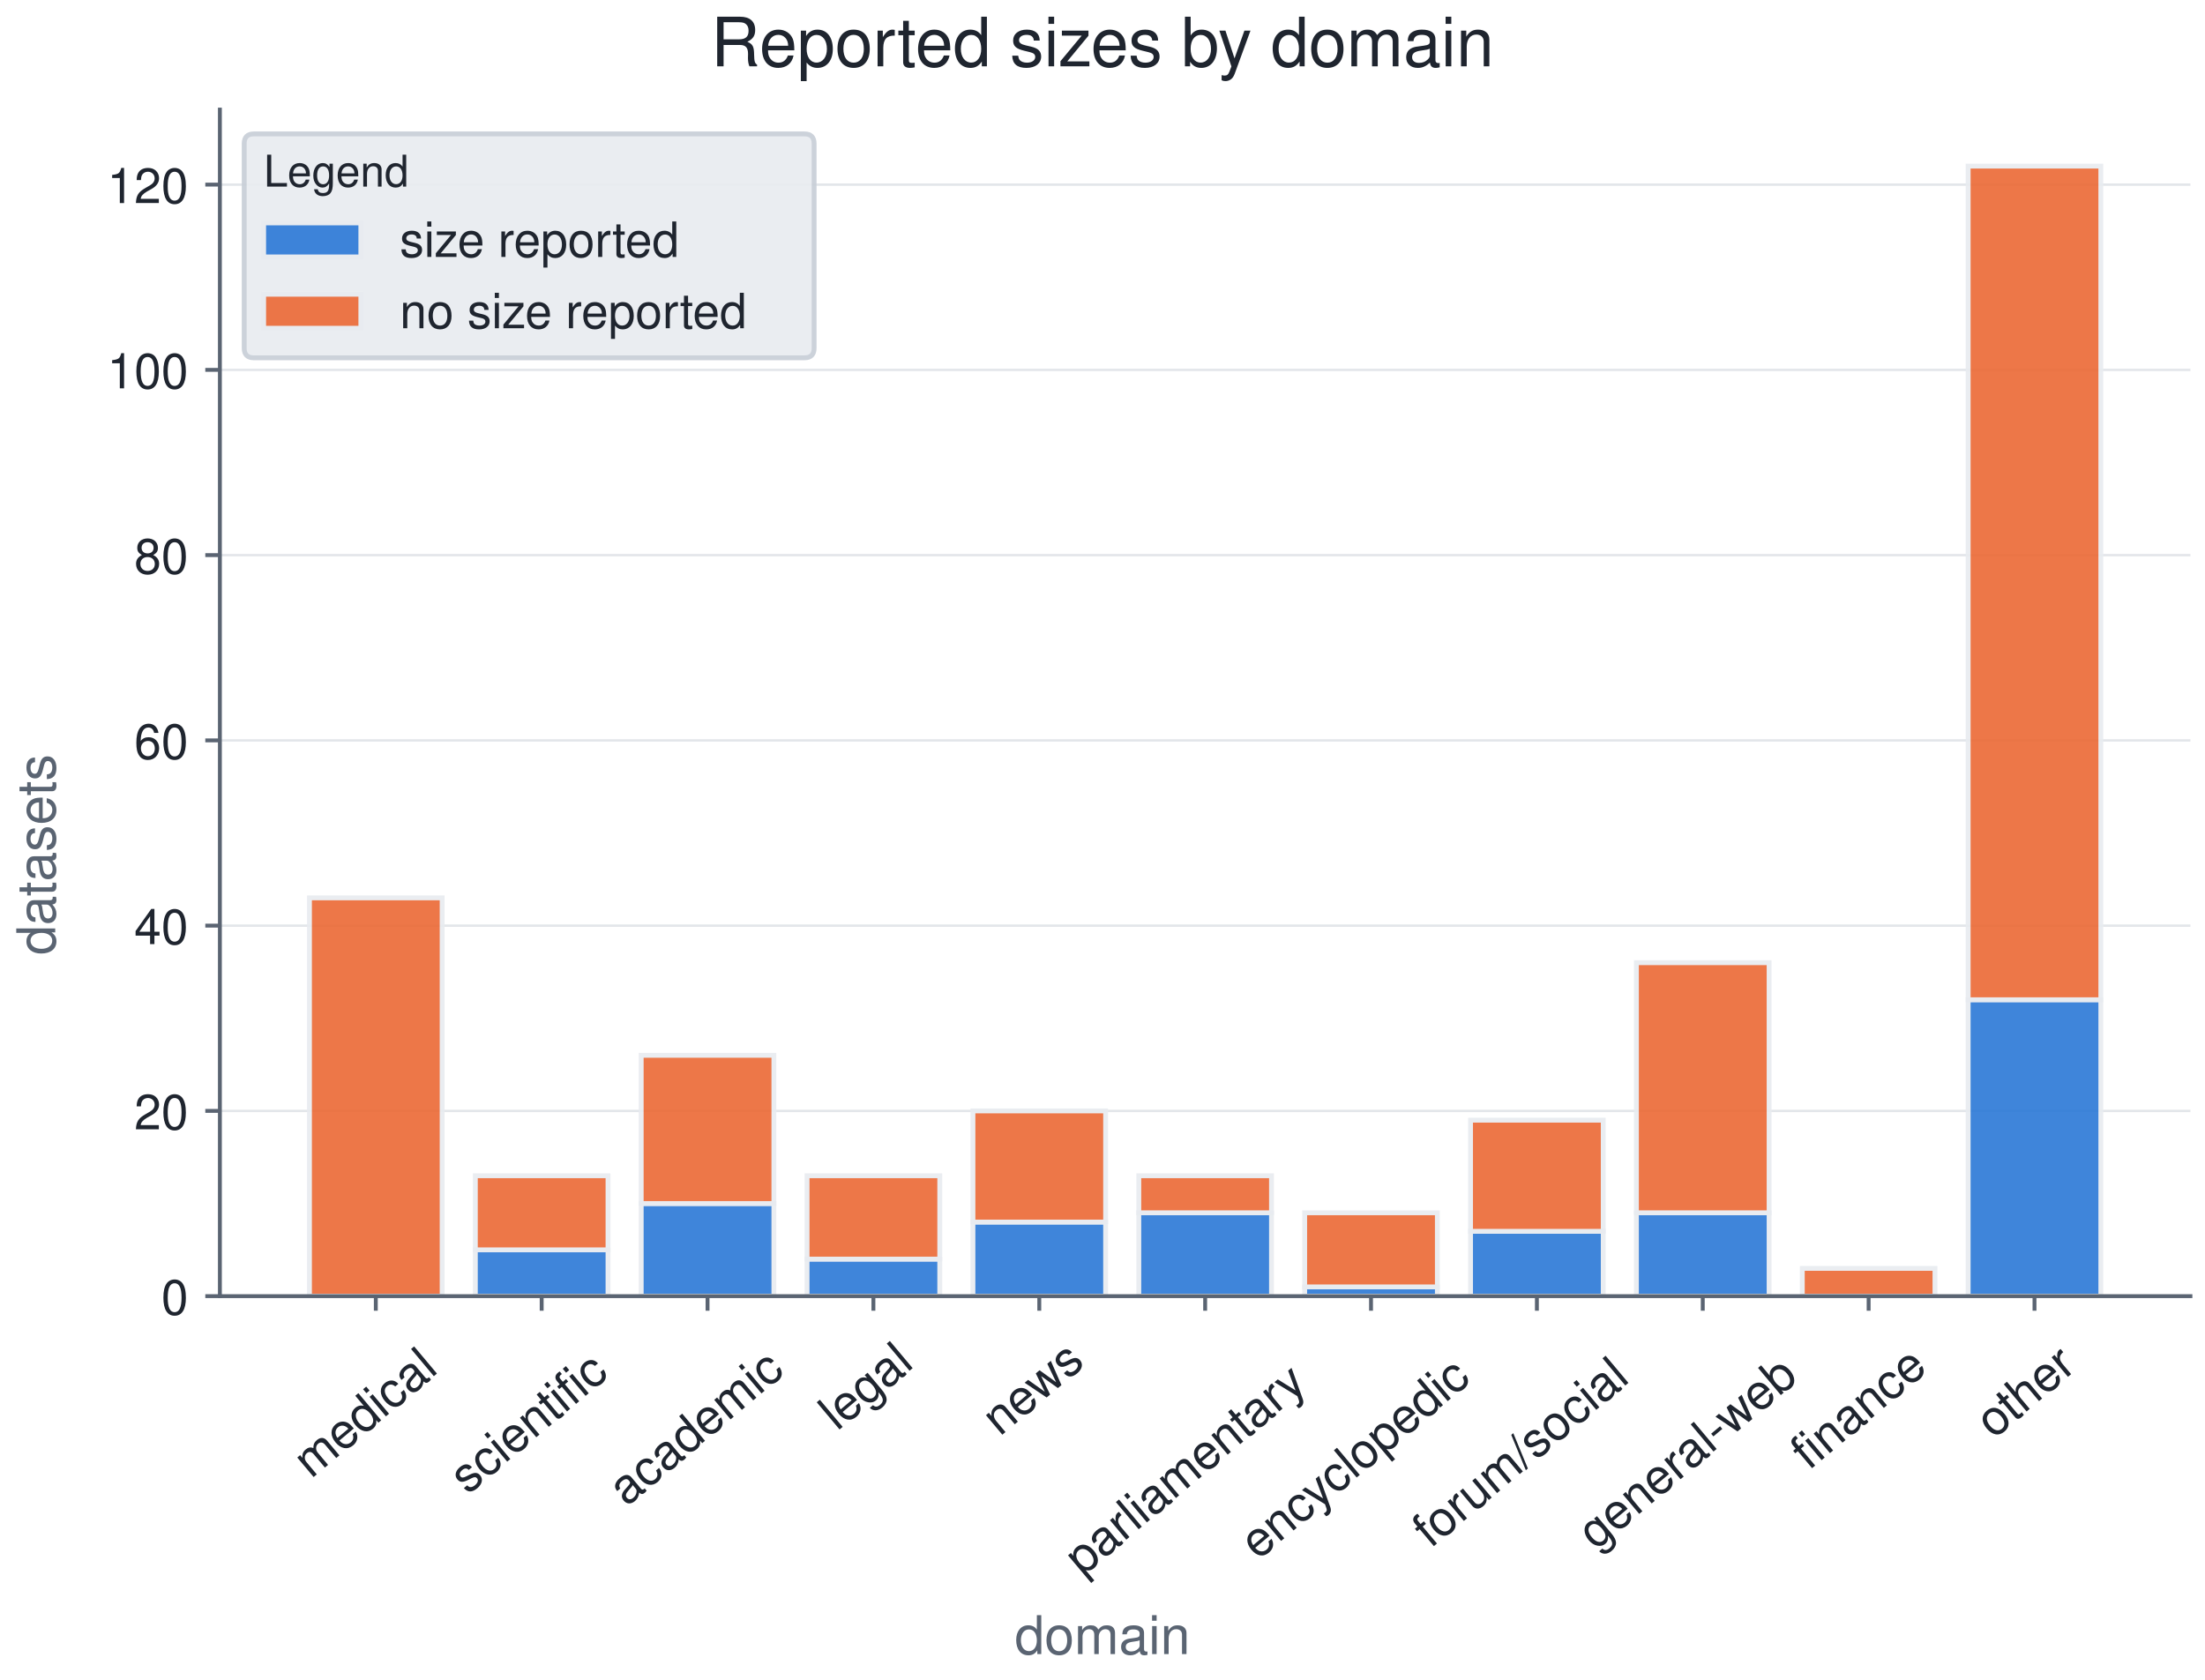
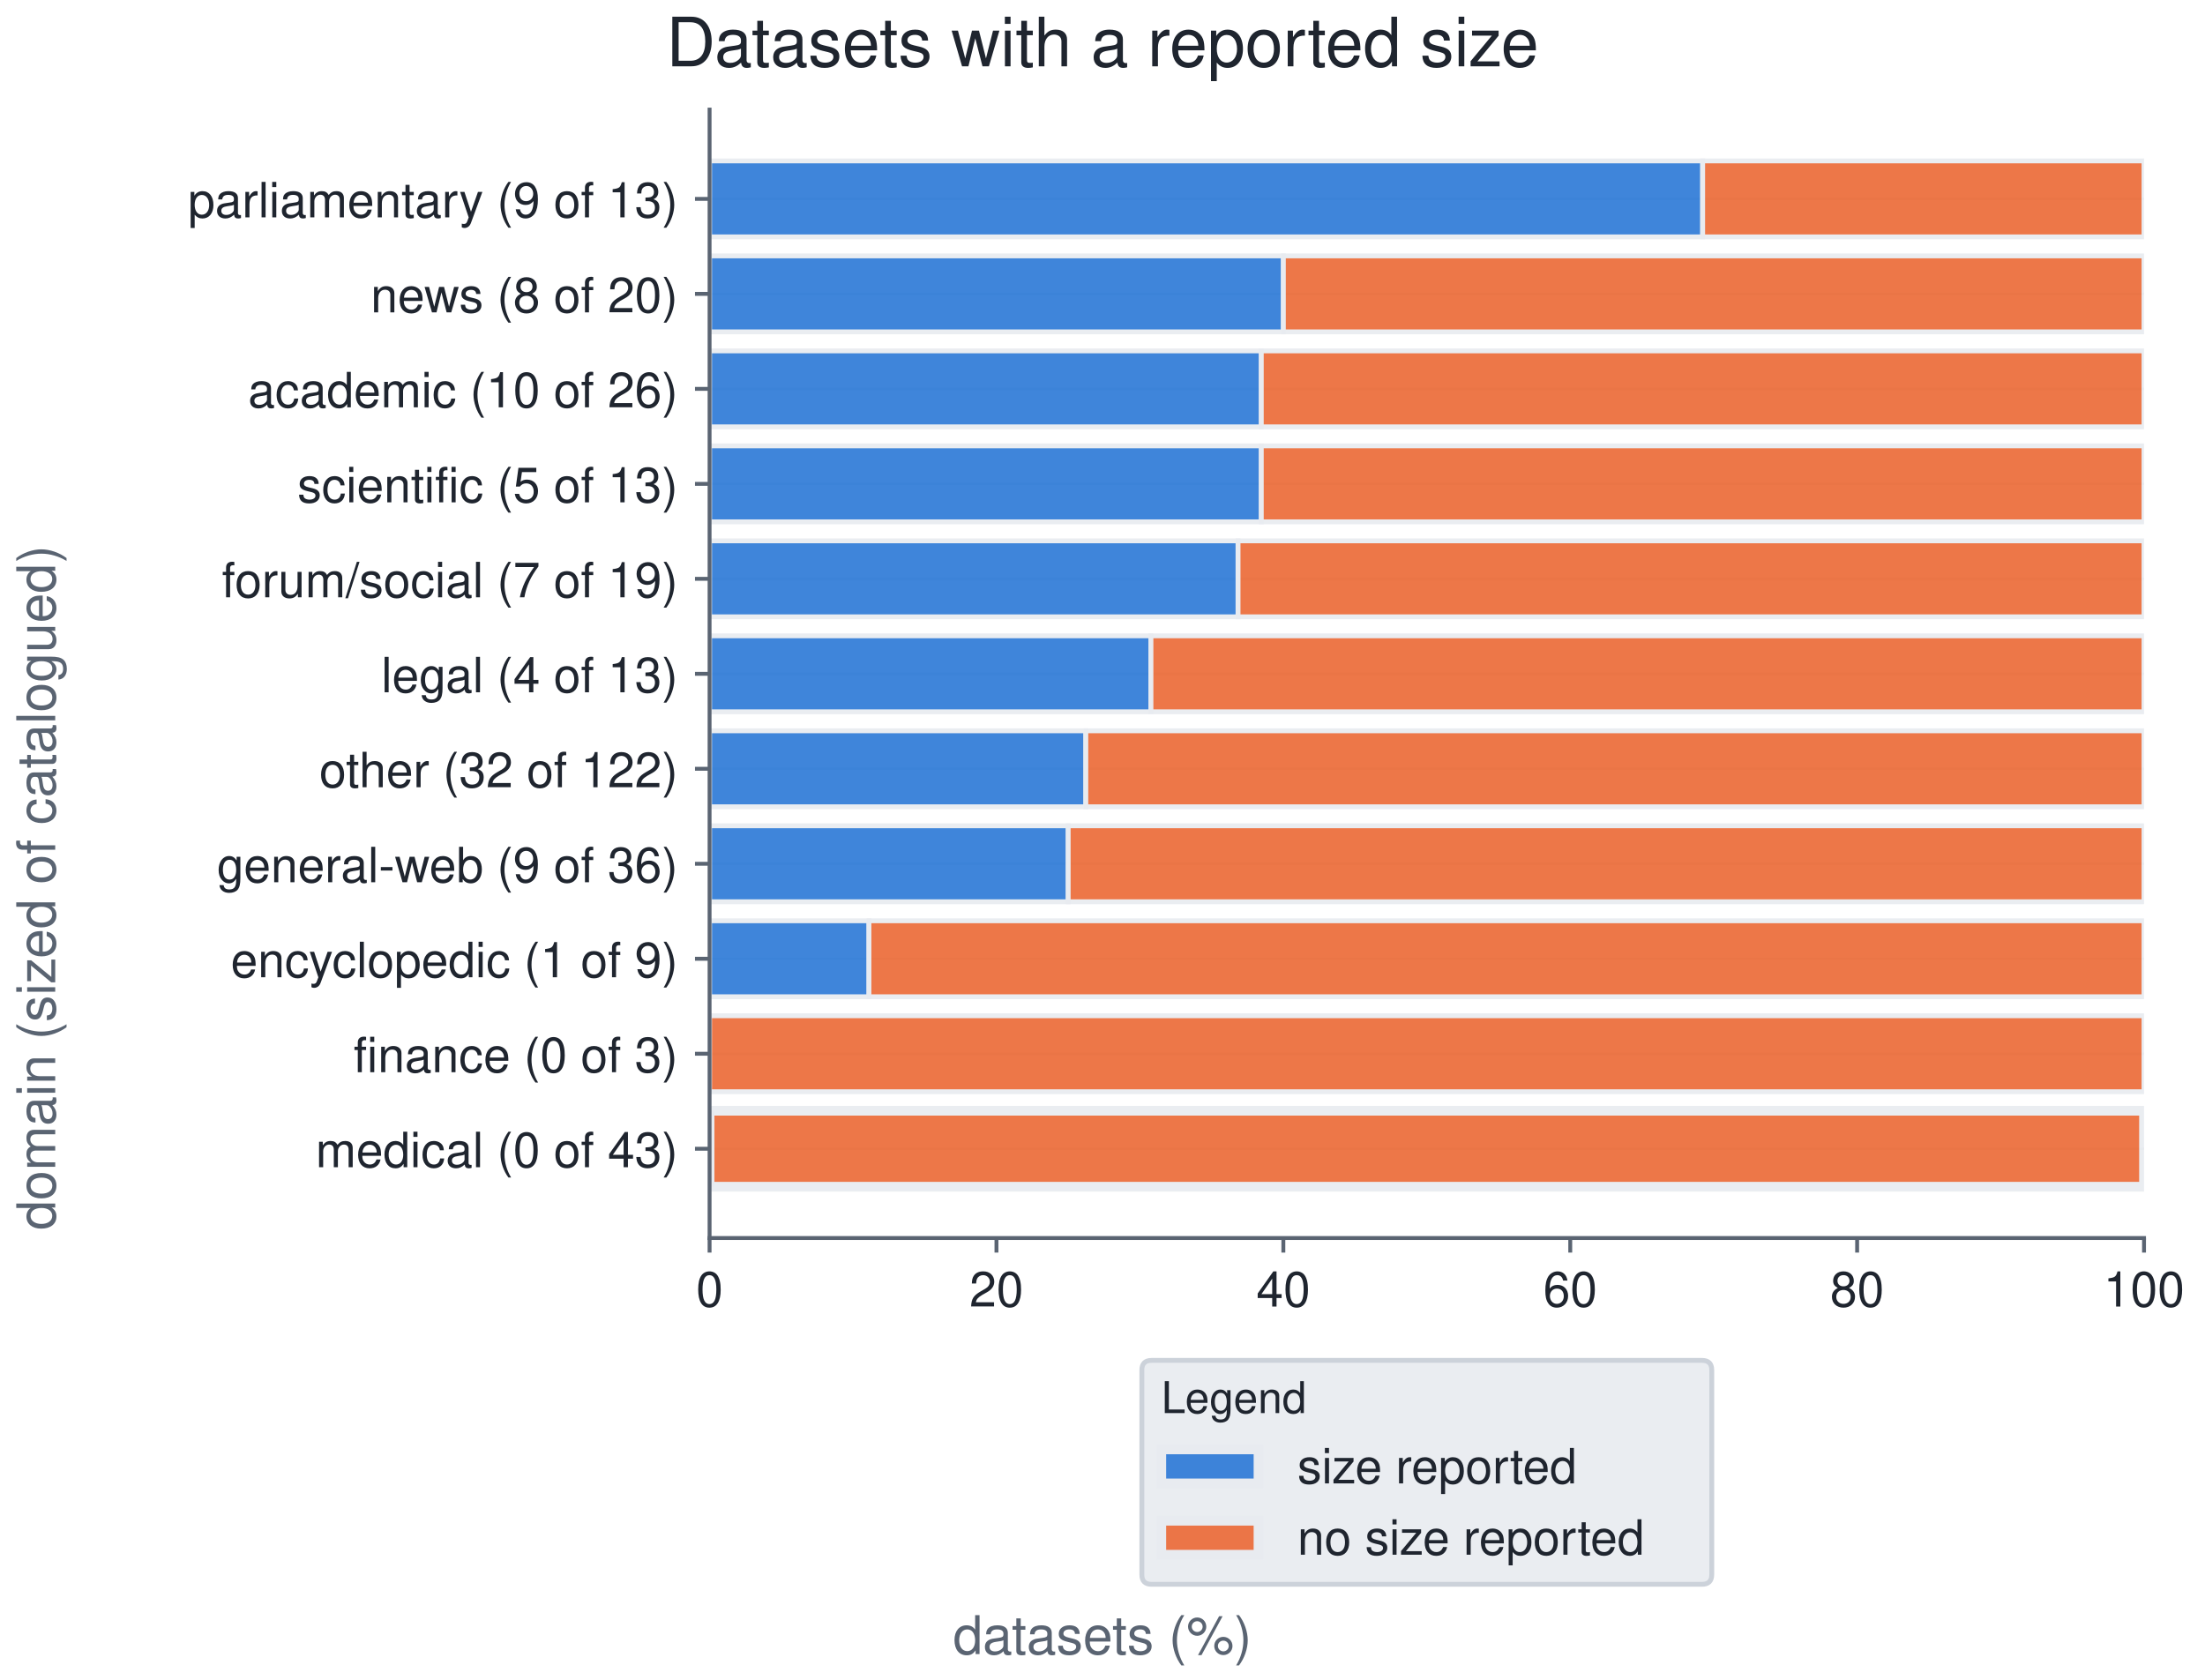
<svg xmlns="http://www.w3.org/2000/svg" xmlns:xlink="http://www.w3.org/1999/xlink" width="453.6pt" height="345.6pt" viewBox="0 0 453.6 345.6" version="1.1">
  <defs>
    <style type="text/css">*{stroke-linejoin: round; stroke-linecap: butt}</style>
  </defs>
  <g id="figure_1">
    <g id="patch_1">
      <path d="M 0 345.6  L 453.6 345.6  L 453.6 0  L 0 0  L 0 345.6  z " style="fill: none" />
    </g>
    <g id="axes_1">
      <g id="patch_2">
-         <path d="M 45.234 266.671  L 450.6 266.671  L 450.6 22.55  L 45.234 22.55  L 45.234 266.671  z " style="fill: none" />
+         <path d="M 145.97 254.709  L 441.056 254.709  L 441.056 22.55  L 145.97 22.55  L 145.97 254.709  z " style="fill: none" />
      </g>
      <g id="matplotlib.axis_1">
        <g id="xtick_1">
          <g id="line2d_1">
            <defs>
-               <path id="m6bc66a6386" d="M 0 0  L 0 3  " style="stroke: #5a6472; stroke-width: 0.8" />
+               <path id="m271c602130" d="M 0 0  L 0 3  " style="stroke: #5a6472; stroke-width: 0.8" />
            </defs>
            <g>
-               <use xlink:href="#m6bc66a6386" x="77.309" y="266.671" style="fill: #5a6472; stroke: #5a6472; stroke-width: 0.8" />
+               <use xlink:href="#m271c602130" x="145.97" y="254.709" style="fill: #5a6472; stroke: #5a6472; stroke-width: 0.8" />
            </g>
          </g>
          <g id="text_1">
-             <text style="font-size: 10px; font-family: 'Instrument Sans', 'Helvetica', 'Arial', sans-serif; fill: #1f252f" transform="translate(63.98158 304.3334) rotate(-40)">medical</text>
+             <text style="font-size: 10px; font-family: 'Instrument Sans', 'Helvetica', 'Arial', sans-serif; text-anchor: middle; fill: #1f252f" x="145.97" y="268.807" transform="rotate(-0 145.9701 268.8071)">0</text>
          </g>
        </g>
        <g id="xtick_2">
          <g id="line2d_2">
            <g>
-               <use xlink:href="#m6bc66a6386" x="111.43" y="266.671" style="fill: #5a6472; stroke: #5a6472; stroke-width: 0.8" />
+               <use xlink:href="#m271c602130" x="204.987" y="254.709" style="fill: #5a6472; stroke: #5a6472; stroke-width: 0.8" />
            </g>
          </g>
          <g id="text_2">
-             <text style="font-size: 10px; font-family: 'Instrument Sans', 'Helvetica', 'Arial', sans-serif; fill: #1f252f" transform="translate(96.1702 307.5774) rotate(-40)">scientific</text>
+             <text style="font-size: 10px; font-family: 'Instrument Sans', 'Helvetica', 'Arial', sans-serif; text-anchor: middle; fill: #1f252f" x="204.987" y="268.807" transform="rotate(-0 204.9873 268.8071)">20</text>
          </g>
        </g>
        <g id="xtick_3">
          <g id="line2d_3">
            <g>
-               <use xlink:href="#m6bc66a6386" x="145.552" y="266.671" style="fill: #5a6472; stroke: #5a6472; stroke-width: 0.8" />
+               <use xlink:href="#m271c602130" x="264.004" y="254.709" style="fill: #5a6472; stroke: #5a6472; stroke-width: 0.8" />
            </g>
          </g>
          <g id="text_3">
-             <text style="font-size: 10px; font-family: 'Instrument Sans', 'Helvetica', 'Arial', sans-serif; fill: #1f252f" transform="translate(128.8358 310.021) rotate(-40)">academic</text>
+             <text style="font-size: 10px; font-family: 'Instrument Sans', 'Helvetica', 'Arial', sans-serif; text-anchor: middle; fill: #1f252f" x="264.004" y="268.807" transform="rotate(-0 264.0045 268.8071)">40</text>
          </g>
        </g>
        <g id="xtick_4">
          <g id="line2d_4">
            <g>
-               <use xlink:href="#m6bc66a6386" x="179.674" y="266.671" style="fill: #5a6472; stroke: #5a6472; stroke-width: 0.8" />
+               <use xlink:href="#m271c602130" x="323.022" y="254.709" style="fill: #5a6472; stroke: #5a6472; stroke-width: 0.8" />
            </g>
          </g>
          <g id="text_4">
-             <text style="font-size: 10px; font-family: 'Instrument Sans', 'Helvetica', 'Arial', sans-serif; fill: #1f252f" transform="translate(172.1835 294.5379) rotate(-40)">legal</text>
+             <text style="font-size: 10px; font-family: 'Instrument Sans', 'Helvetica', 'Arial', sans-serif; text-anchor: middle; fill: #1f252f" x="323.022" y="268.807" transform="rotate(-0 323.0216 268.8071)">60</text>
          </g>
        </g>
        <g id="xtick_5">
          <g id="line2d_5">
            <g>
-               <use xlink:href="#m6bc66a6386" x="213.795" y="266.671" style="fill: #5a6472; stroke: #5a6472; stroke-width: 0.8" />
+               <use xlink:href="#m271c602130" x="382.039" y="254.709" style="fill: #5a6472; stroke: #5a6472; stroke-width: 0.8" />
            </g>
          </g>
          <g id="text_5">
-             <text style="font-size: 10px; font-family: 'Instrument Sans', 'Helvetica', 'Arial', sans-serif; fill: #1f252f" transform="translate(205.6571 295.6256) rotate(-40)">news</text>
+             <text style="font-size: 10px; font-family: 'Instrument Sans', 'Helvetica', 'Arial', sans-serif; text-anchor: middle; fill: #1f252f" x="382.039" y="268.807" transform="rotate(-0 382.0388 268.8071)">80</text>
          </g>
        </g>
        <g id="xtick_6">
          <g id="line2d_6">
            <g>
-               <use xlink:href="#m6bc66a6386" x="247.917" y="266.671" style="fill: #5a6472; stroke: #5a6472; stroke-width: 0.8" />
+               <use xlink:href="#m271c602130" x="441.056" y="254.709" style="fill: #5a6472; stroke: #5a6472; stroke-width: 0.8" />
            </g>
          </g>
          <g id="text_6">
-             <text style="font-size: 10px; font-family: 'Instrument Sans', 'Helvetica', 'Arial', sans-serif; fill: #1f252f" transform="translate(222.6565 324.3602) rotate(-40)">parliamentary</text>
-           </g>
-         </g>
-         <g id="xtick_7">
-           <g id="line2d_7">
-             <g>
-               <use xlink:href="#m6bc66a6386" x="282.039" y="266.671" style="fill: #5a6472; stroke: #5a6472; stroke-width: 0.8" />
-             </g>
-           </g>
-           <g id="text_7">
-             <text style="font-size: 10px; font-family: 'Instrument Sans', 'Helvetica', 'Arial', sans-serif; fill: #1f252f" transform="translate(258.7513 321.0488) rotate(-40)">encyclopedic</text>
-           </g>
-         </g>
-         <g id="xtick_8">
-           <g id="line2d_8">
-             <g>
-               <use xlink:href="#m6bc66a6386" x="316.16" y="266.671" style="fill: #5a6472; stroke: #5a6472; stroke-width: 0.8" />
-             </g>
-           </g>
-           <g id="text_8">
-             <text style="font-size: 10px; font-family: 'Instrument Sans', 'Helvetica', 'Arial', sans-serif; fill: #1f252f" transform="translate(294.2986 318.6565) rotate(-40)">forum/social</text>
-           </g>
-         </g>
-         <g id="xtick_9">
-           <g id="line2d_9">
-             <g>
-               <use xlink:href="#m6bc66a6386" x="350.282" y="266.671" style="fill: #5a6472; stroke: #5a6472; stroke-width: 0.8" />
-             </g>
-           </g>
-           <g id="text_9">
-             <text style="font-size: 10px; font-family: 'Instrument Sans', 'Helvetica', 'Arial', sans-serif; fill: #1f252f" transform="translate(328.1946 319.0351) rotate(-40)">general-web</text>
-           </g>
-         </g>
-         <g id="xtick_10">
-           <g id="line2d_10">
-             <g>
-               <use xlink:href="#m6bc66a6386" x="384.404" y="266.671" style="fill: #5a6472; stroke: #5a6472; stroke-width: 0.8" />
-             </g>
-           </g>
-           <g id="text_10">
-             <text style="font-size: 10px; font-family: 'Instrument Sans', 'Helvetica', 'Arial', sans-serif; fill: #1f252f" transform="translate(372.1001 302.6159) rotate(-40)">finance</text>
-           </g>
-         </g>
-         <g id="xtick_11">
-           <g id="line2d_11">
-             <g>
-               <use xlink:href="#m6bc66a6386" x="418.525" y="266.671" style="fill: #5a6472; stroke: #5a6472; stroke-width: 0.8" />
-             </g>
-           </g>
-           <g id="text_11">
-             <text style="font-size: 10px; font-family: 'Instrument Sans', 'Helvetica', 'Arial', sans-serif; fill: #1f252f" transform="translate(410.0951 296.1157) rotate(-40)">other</text>
+             <text style="font-size: 10px; font-family: 'Instrument Sans', 'Helvetica', 'Arial', sans-serif; text-anchor: middle; fill: #1f252f" x="441.056" y="268.807" transform="rotate(-0 441.056 268.8071)">100</text>
          </g>
        </g>
      </g>
      <g id="matplotlib.axis_2">
        <g id="ytick_1">
+           <g id="line2d_7">
+             <path d="M 145.97 236.339  L 441.056 236.339  " clip-path="url(#p0c34ec5a55)" style="fill: none; stroke: #c8ced7; stroke-opacity: 0.5; stroke-width: 0.5; stroke-linecap: square" />
+           </g>
+           <g id="line2d_8">
+             <defs>
+               <path id="m4ddc5c3844" d="M 0 0  L -3 0  " style="stroke: #5a6472; stroke-width: 0.8" />
+             </defs>
+             <g>
+               <use xlink:href="#m4ddc5c3844" x="145.97" y="236.339" style="fill: #5a6472; stroke: #5a6472; stroke-width: 0.8" />
+             </g>
+           </g>
+           <g id="text_7">
+             <text style="font-size: 10px; font-family: 'Instrument Sans', 'Helvetica', 'Arial', sans-serif; text-anchor: end; fill: #1f252f" x="139.47" y="240.138" transform="rotate(-0 139.4701 240.1384)">medical  (0 of 43)</text>
+           </g>
+         </g>
+         <g id="ytick_2">
+           <g id="line2d_9">
+             <path d="M 145.97 216.797  L 441.056 216.797  " clip-path="url(#p0c34ec5a55)" style="fill: none; stroke: #c8ced7; stroke-opacity: 0.5; stroke-width: 0.5; stroke-linecap: square" />
+           </g>
+           <g id="line2d_10">
+             <g>
+               <use xlink:href="#m4ddc5c3844" x="145.97" y="216.797" style="fill: #5a6472; stroke: #5a6472; stroke-width: 0.8" />
+             </g>
+           </g>
+           <g id="text_8">
+             <text style="font-size: 10px; font-family: 'Instrument Sans', 'Helvetica', 'Arial', sans-serif; text-anchor: end; fill: #1f252f" x="139.47" y="220.596" transform="rotate(-0 139.4701 220.5965)">finance  (0 of 3)</text>
+           </g>
+         </g>
+         <g id="ytick_3">
+           <g id="line2d_11">
+             <path d="M 145.97 197.255  L 441.056 197.255  " clip-path="url(#p0c34ec5a55)" style="fill: none; stroke: #c8ced7; stroke-opacity: 0.5; stroke-width: 0.5; stroke-linecap: square" />
+           </g>
          <g id="line2d_12">
-             <path d="M 45.234 266.671  L 450.6 266.671  " clip-path="url(#pf35feb9744)" style="fill: none; stroke: #c8ced7; stroke-opacity: 0.5; stroke-width: 0.5; stroke-linecap: square" />
-           </g>
+             <g>
+               <use xlink:href="#m4ddc5c3844" x="145.97" y="197.255" style="fill: #5a6472; stroke: #5a6472; stroke-width: 0.8" />
+             </g>
+           </g>
+           <g id="text_9">
+             <text style="font-size: 10px; font-family: 'Instrument Sans', 'Helvetica', 'Arial', sans-serif; text-anchor: end; fill: #1f252f" x="139.47" y="201.054" transform="rotate(-0 139.4701 201.0545)">encyclopedic  (1 of 9)</text>
+           </g>
+         </g>
+         <g id="ytick_4">
          <g id="line2d_13">
-             <defs>
-               <path id="m9e2f229065" d="M 0 0  L -3 0  " style="stroke: #5a6472; stroke-width: 0.8" />
-             </defs>
-             <g>
-               <use xlink:href="#m9e2f229065" x="45.234" y="266.671" style="fill: #5a6472; stroke: #5a6472; stroke-width: 0.8" />
+             <path d="M 145.97 177.713  L 441.056 177.713  " clip-path="url(#p0c34ec5a55)" style="fill: none; stroke: #c8ced7; stroke-opacity: 0.5; stroke-width: 0.5; stroke-linecap: square" />
+           </g>
+           <g id="line2d_14">
+             <g>
+               <use xlink:href="#m4ddc5c3844" x="145.97" y="177.713" style="fill: #5a6472; stroke: #5a6472; stroke-width: 0.8" />
+             </g>
+           </g>
+           <g id="text_10">
+             <text style="font-size: 10px; font-family: 'Instrument Sans', 'Helvetica', 'Arial', sans-serif; text-anchor: end; fill: #1f252f" x="139.47" y="181.513" transform="rotate(-0 139.4701 181.5125)">general-web  (9 of 36)</text>
+           </g>
+         </g>
+         <g id="ytick_5">
+           <g id="line2d_15">
+             <path d="M 145.97 158.171  L 441.056 158.171  " clip-path="url(#p0c34ec5a55)" style="fill: none; stroke: #c8ced7; stroke-opacity: 0.5; stroke-width: 0.5; stroke-linecap: square" />
+           </g>
+           <g id="line2d_16">
+             <g>
+               <use xlink:href="#m4ddc5c3844" x="145.97" y="158.171" style="fill: #5a6472; stroke: #5a6472; stroke-width: 0.8" />
+             </g>
+           </g>
+           <g id="text_11">
+             <text style="font-size: 10px; font-family: 'Instrument Sans', 'Helvetica', 'Arial', sans-serif; text-anchor: end; fill: #1f252f" x="139.47" y="161.971" transform="rotate(-0 139.4701 161.9706)">other  (32 of 122)</text>
+           </g>
+         </g>
+         <g id="ytick_6">
+           <g id="line2d_17">
+             <path d="M 145.97 138.629  L 441.056 138.629  " clip-path="url(#p0c34ec5a55)" style="fill: none; stroke: #c8ced7; stroke-opacity: 0.5; stroke-width: 0.5; stroke-linecap: square" />
+           </g>
+           <g id="line2d_18">
+             <g>
+               <use xlink:href="#m4ddc5c3844" x="145.97" y="138.629" style="fill: #5a6472; stroke: #5a6472; stroke-width: 0.8" />
            </g>
          </g>
          <g id="text_12">
-             <text style="font-size: 10px; font-family: 'Instrument Sans', 'Helvetica', 'Arial', sans-serif; text-anchor: end; fill: #1f252f" x="38.734" y="270.47" transform="rotate(-0 38.73416 270.4699)">0</text>
-           </g>
-         </g>
-         <g id="ytick_2">
-           <g id="line2d_14">
-             <path d="M 45.234 228.557  L 450.6 228.557  " clip-path="url(#pf35feb9744)" style="fill: none; stroke: #c8ced7; stroke-opacity: 0.5; stroke-width: 0.5; stroke-linecap: square" />
-           </g>
-           <g id="line2d_15">
-             <g>
-               <use xlink:href="#m9e2f229065" x="45.234" y="228.557" style="fill: #5a6472; stroke: #5a6472; stroke-width: 0.8" />
+             <text style="font-size: 10px; font-family: 'Instrument Sans', 'Helvetica', 'Arial', sans-serif; text-anchor: end; fill: #1f252f" x="139.47" y="142.429" transform="rotate(-0 139.4701 142.4286)">legal  (4 of 13)</text>
+           </g>
+         </g>
+         <g id="ytick_7">
+           <g id="line2d_19">
+             <path d="M 145.97 119.087  L 441.056 119.087  " clip-path="url(#p0c34ec5a55)" style="fill: none; stroke: #c8ced7; stroke-opacity: 0.5; stroke-width: 0.5; stroke-linecap: square" />
+           </g>
+           <g id="line2d_20">
+             <g>
+               <use xlink:href="#m4ddc5c3844" x="145.97" y="119.087" style="fill: #5a6472; stroke: #5a6472; stroke-width: 0.8" />
            </g>
          </g>
          <g id="text_13">
-             <text style="font-size: 10px; font-family: 'Instrument Sans', 'Helvetica', 'Arial', sans-serif; text-anchor: end; fill: #1f252f" x="38.734" y="232.356" transform="rotate(-0 38.73416 232.3559)">20</text>
-           </g>
-         </g>
-         <g id="ytick_3">
-           <g id="line2d_16">
-             <path d="M 45.234 190.443  L 450.6 190.443  " clip-path="url(#pf35feb9744)" style="fill: none; stroke: #c8ced7; stroke-opacity: 0.5; stroke-width: 0.5; stroke-linecap: square" />
-           </g>
-           <g id="line2d_17">
-             <g>
-               <use xlink:href="#m9e2f229065" x="45.234" y="190.443" style="fill: #5a6472; stroke: #5a6472; stroke-width: 0.8" />
+             <text style="font-size: 10px; font-family: 'Instrument Sans', 'Helvetica', 'Arial', sans-serif; text-anchor: end; fill: #1f252f" x="139.47" y="122.887" transform="rotate(-0 139.4701 122.8866)">forum/social  (7 of 19)</text>
+           </g>
+         </g>
+         <g id="ytick_8">
+           <g id="line2d_21">
+             <path d="M 145.97 99.545  L 441.056 99.545  " clip-path="url(#p0c34ec5a55)" style="fill: none; stroke: #c8ced7; stroke-opacity: 0.5; stroke-width: 0.5; stroke-linecap: square" />
+           </g>
+           <g id="line2d_22">
+             <g>
+               <use xlink:href="#m4ddc5c3844" x="145.97" y="99.545" style="fill: #5a6472; stroke: #5a6472; stroke-width: 0.8" />
            </g>
          </g>
          <g id="text_14">
-             <text style="font-size: 10px; font-family: 'Instrument Sans', 'Helvetica', 'Arial', sans-serif; text-anchor: end; fill: #1f252f" x="38.734" y="194.242" transform="rotate(-0 38.73416 194.2418)">40</text>
-           </g>
-         </g>
-         <g id="ytick_4">
-           <g id="line2d_18">
-             <path d="M 45.234 152.329  L 450.6 152.329  " clip-path="url(#pf35feb9744)" style="fill: none; stroke: #c8ced7; stroke-opacity: 0.5; stroke-width: 0.5; stroke-linecap: square" />
-           </g>
-           <g id="line2d_19">
-             <g>
-               <use xlink:href="#m9e2f229065" x="45.234" y="152.329" style="fill: #5a6472; stroke: #5a6472; stroke-width: 0.8" />
+             <text style="font-size: 10px; font-family: 'Instrument Sans', 'Helvetica', 'Arial', sans-serif; text-anchor: end; fill: #1f252f" x="139.47" y="103.345" transform="rotate(-0 139.4701 103.3447)">scientific  (5 of 13)</text>
+           </g>
+         </g>
+         <g id="ytick_9">
+           <g id="line2d_23">
+             <path d="M 145.97 80.003  L 441.056 80.003  " clip-path="url(#p0c34ec5a55)" style="fill: none; stroke: #c8ced7; stroke-opacity: 0.5; stroke-width: 0.5; stroke-linecap: square" />
+           </g>
+           <g id="line2d_24">
+             <g>
+               <use xlink:href="#m4ddc5c3844" x="145.97" y="80.003" style="fill: #5a6472; stroke: #5a6472; stroke-width: 0.8" />
            </g>
          </g>
          <g id="text_15">
-             <text style="font-size: 10px; font-family: 'Instrument Sans', 'Helvetica', 'Arial', sans-serif; text-anchor: end; fill: #1f252f" x="38.734" y="156.128" transform="rotate(-0 38.73416 156.1277)">60</text>
-           </g>
-         </g>
-         <g id="ytick_5">
-           <g id="line2d_20">
-             <path d="M 45.234 114.214  L 450.6 114.214  " clip-path="url(#pf35feb9744)" style="fill: none; stroke: #c8ced7; stroke-opacity: 0.5; stroke-width: 0.5; stroke-linecap: square" />
-           </g>
-           <g id="line2d_21">
-             <g>
-               <use xlink:href="#m9e2f229065" x="45.234" y="114.214" style="fill: #5a6472; stroke: #5a6472; stroke-width: 0.8" />
+             <text style="font-size: 10px; font-family: 'Instrument Sans', 'Helvetica', 'Arial', sans-serif; text-anchor: end; fill: #1f252f" x="139.47" y="83.803" transform="rotate(-0 139.4701 83.80269)">academic  (10 of 26)</text>
+           </g>
+         </g>
+         <g id="ytick_10">
+           <g id="line2d_25">
+             <path d="M 145.97 60.462  L 441.056 60.462  " clip-path="url(#p0c34ec5a55)" style="fill: none; stroke: #c8ced7; stroke-opacity: 0.5; stroke-width: 0.5; stroke-linecap: square" />
+           </g>
+           <g id="line2d_26">
+             <g>
+               <use xlink:href="#m4ddc5c3844" x="145.97" y="60.462" style="fill: #5a6472; stroke: #5a6472; stroke-width: 0.8" />
            </g>
          </g>
          <g id="text_16">
-             <text style="font-size: 10px; font-family: 'Instrument Sans', 'Helvetica', 'Arial', sans-serif; text-anchor: end; fill: #1f252f" x="38.734" y="118.014" transform="rotate(-0 38.73416 118.0137)">80</text>
-           </g>
-         </g>
-         <g id="ytick_6">
-           <g id="line2d_22">
-             <path d="M 45.234 76.1  L 450.6 76.1  " clip-path="url(#pf35feb9744)" style="fill: none; stroke: #c8ced7; stroke-opacity: 0.5; stroke-width: 0.5; stroke-linecap: square" />
-           </g>
-           <g id="line2d_23">
-             <g>
-               <use xlink:href="#m9e2f229065" x="45.234" y="76.1" style="fill: #5a6472; stroke: #5a6472; stroke-width: 0.8" />
+             <text style="font-size: 10px; font-family: 'Instrument Sans', 'Helvetica', 'Arial', sans-serif; text-anchor: end; fill: #1f252f" x="139.47" y="64.261" transform="rotate(-0 139.4701 64.26073)">news  (8 of 20)</text>
+           </g>
+         </g>
+         <g id="ytick_11">
+           <g id="line2d_27">
+             <path d="M 145.97 40.92  L 441.056 40.92  " clip-path="url(#p0c34ec5a55)" style="fill: none; stroke: #c8ced7; stroke-opacity: 0.5; stroke-width: 0.5; stroke-linecap: square" />
+           </g>
+           <g id="line2d_28">
+             <g>
+               <use xlink:href="#m4ddc5c3844" x="145.97" y="40.92" style="fill: #5a6472; stroke: #5a6472; stroke-width: 0.8" />
            </g>
          </g>
          <g id="text_17">
-             <text style="font-size: 10px; font-family: 'Instrument Sans', 'Helvetica', 'Arial', sans-serif; text-anchor: end; fill: #1f252f" x="38.734" y="79.9" transform="rotate(-0 38.73416 79.89958)">100</text>
-           </g>
-         </g>
-         <g id="ytick_7">
-           <g id="line2d_24">
-             <path d="M 45.234 37.986  L 450.6 37.986  " clip-path="url(#pf35feb9744)" style="fill: none; stroke: #c8ced7; stroke-opacity: 0.5; stroke-width: 0.5; stroke-linecap: square" />
-           </g>
-           <g id="line2d_25">
-             <g>
-               <use xlink:href="#m9e2f229065" x="45.234" y="37.986" style="fill: #5a6472; stroke: #5a6472; stroke-width: 0.8" />
-             </g>
-           </g>
-           <g id="text_18">
-             <text style="font-size: 10px; font-family: 'Instrument Sans', 'Helvetica', 'Arial', sans-serif; text-anchor: end; fill: #1f252f" x="38.734" y="41.786" transform="rotate(-0 38.73416 41.78551)">120</text>
+             <text style="font-size: 10px; font-family: 'Instrument Sans', 'Helvetica', 'Arial', sans-serif; text-anchor: end; fill: #1f252f" x="139.47" y="44.719" transform="rotate(-0 139.4701 44.71876)">parliamentary  (9 of 13)</text>
          </g>
        </g>
      </g>
      <g id="patch_3">
-         <path d="M 63.66 266.671  L 90.957 266.671  L 90.957 266.671  L 63.66 266.671  z " clip-path="url(#pf35feb9744)" style="fill: #2a78d6; opacity: 0.9; stroke: #e8ebf0; stroke-linejoin: miter" />
+         <path d="M 145.97 224.614  L 145.97 224.614  L 145.97 208.98  L 145.97 208.98  z " clip-path="url(#p0c34ec5a55)" style="fill: #2a78d6; opacity: 0.9; stroke: #e8ebf0; stroke-linejoin: miter" />
      </g>
      <g id="patch_4">
-         <path d="M 97.782 266.671  L 125.079 266.671  L 125.079 257.142  L 97.782 257.142  z " clip-path="url(#pf35feb9744)" style="fill: #2a78d6; opacity: 0.9; stroke: #e8ebf0; stroke-linejoin: miter" />
+         <path d="M 145.97 205.072  L 178.757 205.072  L 178.757 189.438  L 145.97 189.438  z " clip-path="url(#p0c34ec5a55)" style="fill: #2a78d6; opacity: 0.9; stroke: #e8ebf0; stroke-linejoin: miter" />
      </g>
      <g id="patch_5">
-         <path d="M 131.903 266.671  L 159.201 266.671  L 159.201 247.614  L 131.903 247.614  z " clip-path="url(#pf35feb9744)" style="fill: #2a78d6; opacity: 0.9; stroke: #e8ebf0; stroke-linejoin: miter" />
+         <path d="M 145.97 185.53  L 219.742 185.53  L 219.742 169.897  L 145.97 169.897  z " clip-path="url(#p0c34ec5a55)" style="fill: #2a78d6; opacity: 0.9; stroke: #e8ebf0; stroke-linejoin: miter" />
      </g>
      <g id="patch_6">
-         <path d="M 166.025 266.671  L 193.322 266.671  L 193.322 259.048  L 166.025 259.048  z " clip-path="url(#pf35feb9744)" style="fill: #2a78d6; opacity: 0.9; stroke: #e8ebf0; stroke-linejoin: miter" />
+         <path d="M 145.97 165.988  L 223.37 165.988  L 223.37 150.355  L 145.97 150.355  z " clip-path="url(#p0c34ec5a55)" style="fill: #2a78d6; opacity: 0.9; stroke: #e8ebf0; stroke-linejoin: miter" />
      </g>
      <g id="patch_7">
-         <path d="M 200.147 266.671  L 227.444 266.671  L 227.444 251.425  L 200.147 251.425  z " clip-path="url(#pf35feb9744)" style="fill: #2a78d6; opacity: 0.9; stroke: #e8ebf0; stroke-linejoin: miter" />
+         <path d="M 145.97 146.446  L 236.766 146.446  L 236.766 130.813  L 145.97 130.813  z " clip-path="url(#p0c34ec5a55)" style="fill: #2a78d6; opacity: 0.9; stroke: #e8ebf0; stroke-linejoin: miter" />
      </g>
      <g id="patch_8">
-         <path d="M 234.268 266.671  L 261.566 266.671  L 261.566 249.519  L 234.268 249.519  z " clip-path="url(#pf35feb9744)" style="fill: #2a78d6; opacity: 0.9; stroke: #e8ebf0; stroke-linejoin: miter" />
+         <path d="M 145.97 126.904  L 254.686 126.904  L 254.686 111.271  L 145.97 111.271  z " clip-path="url(#p0c34ec5a55)" style="fill: #2a78d6; opacity: 0.9; stroke: #e8ebf0; stroke-linejoin: miter" />
      </g>
      <g id="patch_9">
-         <path d="M 268.39 266.671  L 295.687 266.671  L 295.687 264.765  L 268.39 264.765  z " clip-path="url(#pf35feb9744)" style="fill: #2a78d6; opacity: 0.9; stroke: #e8ebf0; stroke-linejoin: miter" />
+         <path d="M 145.97 107.362  L 259.465 107.362  L 259.465 91.729  L 145.97 91.729  z " clip-path="url(#p0c34ec5a55)" style="fill: #2a78d6; opacity: 0.9; stroke: #e8ebf0; stroke-linejoin: miter" />
      </g>
      <g id="patch_10">
-         <path d="M 302.512 266.671  L 329.809 266.671  L 329.809 253.331  L 302.512 253.331  z " clip-path="url(#pf35feb9744)" style="fill: #2a78d6; opacity: 0.9; stroke: #e8ebf0; stroke-linejoin: miter" />
+         <path d="M 145.97 87.82  L 259.465 87.82  L 259.465 72.187  L 145.97 72.187  z " clip-path="url(#p0c34ec5a55)" style="fill: #2a78d6; opacity: 0.9; stroke: #e8ebf0; stroke-linejoin: miter" />
      </g>
      <g id="patch_11">
-         <path d="M 336.633 266.671  L 363.931 266.671  L 363.931 249.519  L 336.633 249.519  z " clip-path="url(#pf35feb9744)" style="fill: #2a78d6; opacity: 0.9; stroke: #e8ebf0; stroke-linejoin: miter" />
+         <path d="M 145.97 68.278  L 264.004 68.278  L 264.004 52.645  L 145.97 52.645  z " clip-path="url(#p0c34ec5a55)" style="fill: #2a78d6; opacity: 0.9; stroke: #e8ebf0; stroke-linejoin: miter" />
      </g>
      <g id="patch_12">
-         <path d="M 370.755 266.671  L 398.052 266.671  L 398.052 266.671  L 370.755 266.671  z " clip-path="url(#pf35feb9744)" style="fill: #2a78d6; opacity: 0.9; stroke: #e8ebf0; stroke-linejoin: miter" />
+         <path d="M 145.97 48.736  L 350.26 48.736  L 350.26 33.103  L 145.97 33.103  z " clip-path="url(#p0c34ec5a55)" style="fill: #2a78d6; opacity: 0.9; stroke: #e8ebf0; stroke-linejoin: miter" />
      </g>
      <g id="patch_13">
-         <path d="M 404.877 266.671  L 432.174 266.671  L 432.174 205.688  L 404.877 205.688  z " clip-path="url(#pf35feb9744)" style="fill: #2a78d6; opacity: 0.9; stroke: #e8ebf0; stroke-linejoin: miter" />
+         <path d="M 145.97 224.614  L 441.056 224.614  L 441.056 208.98  L 145.97 208.98  z " clip-path="url(#p0c34ec5a55)" style="fill: #eb6834; opacity: 0.9; stroke: #e8ebf0; stroke-linejoin: miter" />
      </g>
      <g id="patch_14">
-         <path d="M 63.66 266.671  L 90.957 266.671  L 90.957 184.725  L 63.66 184.725  z " clip-path="url(#pf35feb9744)" style="fill: #eb6834; opacity: 0.9; stroke: #e8ebf0; stroke-linejoin: miter" />
+         <path d="M 178.757 205.072  L 441.056 205.072  L 441.056 189.438  L 178.757 189.438  z " clip-path="url(#p0c34ec5a55)" style="fill: #eb6834; opacity: 0.9; stroke: #e8ebf0; stroke-linejoin: miter" />
      </g>
      <g id="patch_15">
-         <path d="M 97.782 257.142  L 125.079 257.142  L 125.079 241.897  L 97.782 241.897  z " clip-path="url(#pf35feb9744)" style="fill: #eb6834; opacity: 0.9; stroke: #e8ebf0; stroke-linejoin: miter" />
+         <path d="M 219.742 185.53  L 441.056 185.53  L 441.056 169.897  L 219.742 169.897  z " clip-path="url(#p0c34ec5a55)" style="fill: #eb6834; opacity: 0.9; stroke: #e8ebf0; stroke-linejoin: miter" />
      </g>
      <g id="patch_16">
-         <path d="M 131.903 247.614  L 159.201 247.614  L 159.201 217.122  L 131.903 217.122  z " clip-path="url(#pf35feb9744)" style="fill: #eb6834; opacity: 0.9; stroke: #e8ebf0; stroke-linejoin: miter" />
+         <path d="M 223.37 165.988  L 441.056 165.988  L 441.056 150.355  L 223.37 150.355  z " clip-path="url(#p0c34ec5a55)" style="fill: #eb6834; opacity: 0.9; stroke: #e8ebf0; stroke-linejoin: miter" />
      </g>
      <g id="patch_17">
-         <path d="M 166.025 259.048  L 193.322 259.048  L 193.322 241.897  L 166.025 241.897  z " clip-path="url(#pf35feb9744)" style="fill: #eb6834; opacity: 0.9; stroke: #e8ebf0; stroke-linejoin: miter" />
+         <path d="M 236.766 146.446  L 441.056 146.446  L 441.056 130.813  L 236.766 130.813  z " clip-path="url(#p0c34ec5a55)" style="fill: #eb6834; opacity: 0.9; stroke: #e8ebf0; stroke-linejoin: miter" />
      </g>
      <g id="patch_18">
-         <path d="M 200.147 251.425  L 227.444 251.425  L 227.444 228.557  L 200.147 228.557  z " clip-path="url(#pf35feb9744)" style="fill: #eb6834; opacity: 0.9; stroke: #e8ebf0; stroke-linejoin: miter" />
+         <path d="M 254.686 126.904  L 441.056 126.904  L 441.056 111.271  L 254.686 111.271  z " clip-path="url(#p0c34ec5a55)" style="fill: #eb6834; opacity: 0.9; stroke: #e8ebf0; stroke-linejoin: miter" />
      </g>
      <g id="patch_19">
-         <path d="M 234.268 249.519  L 261.566 249.519  L 261.566 241.897  L 234.268 241.897  z " clip-path="url(#pf35feb9744)" style="fill: #eb6834; opacity: 0.9; stroke: #e8ebf0; stroke-linejoin: miter" />
+         <path d="M 259.465 107.362  L 441.056 107.362  L 441.056 91.729  L 259.465 91.729  z " clip-path="url(#p0c34ec5a55)" style="fill: #eb6834; opacity: 0.9; stroke: #e8ebf0; stroke-linejoin: miter" />
      </g>
      <g id="patch_20">
-         <path d="M 268.39 264.765  L 295.687 264.765  L 295.687 249.519  L 268.39 249.519  z " clip-path="url(#pf35feb9744)" style="fill: #eb6834; opacity: 0.9; stroke: #e8ebf0; stroke-linejoin: miter" />
+         <path d="M 259.465 87.82  L 441.056 87.82  L 441.056 72.187  L 259.465 72.187  z " clip-path="url(#p0c34ec5a55)" style="fill: #eb6834; opacity: 0.9; stroke: #e8ebf0; stroke-linejoin: miter" />
      </g>
      <g id="patch_21">
-         <path d="M 302.512 253.331  L 329.809 253.331  L 329.809 230.462  L 302.512 230.462  z " clip-path="url(#pf35feb9744)" style="fill: #eb6834; opacity: 0.9; stroke: #e8ebf0; stroke-linejoin: miter" />
+         <path d="M 264.004 68.278  L 441.056 68.278  L 441.056 52.645  L 264.004 52.645  z " clip-path="url(#p0c34ec5a55)" style="fill: #eb6834; opacity: 0.9; stroke: #e8ebf0; stroke-linejoin: miter" />
      </g>
      <g id="patch_22">
-         <path d="M 336.633 249.519  L 363.931 249.519  L 363.931 198.065  L 336.633 198.065  z " clip-path="url(#pf35feb9744)" style="fill: #eb6834; opacity: 0.9; stroke: #e8ebf0; stroke-linejoin: miter" />
+         <path d="M 350.26 48.736  L 441.056 48.736  L 441.056 33.103  L 350.26 33.103  z " clip-path="url(#p0c34ec5a55)" style="fill: #eb6834; opacity: 0.9; stroke: #e8ebf0; stroke-linejoin: miter" />
      </g>
      <g id="patch_23">
-         <path d="M 370.755 266.671  L 398.052 266.671  L 398.052 260.954  L 370.755 260.954  z " clip-path="url(#pf35feb9744)" style="fill: #eb6834; opacity: 0.9; stroke: #e8ebf0; stroke-linejoin: miter" />
+         <path d="M 145.97 244.156  L 145.97 244.156  L 145.97 228.522  L 145.97 228.522  z " clip-path="url(#p0c34ec5a55)" style="fill: #2a78d6; opacity: 0.9; stroke: #e8ebf0; stroke-width: 2; stroke-linejoin: miter" />
      </g>
      <g id="patch_24">
-         <path d="M 404.877 205.688  L 432.174 205.688  L 432.174 34.175  L 404.877 34.175  z " clip-path="url(#pf35feb9744)" style="fill: #eb6834; opacity: 0.9; stroke: #e8ebf0; stroke-linejoin: miter" />
+         <path d="M 145.97 244.156  L 441.056 244.156  L 441.056 228.522  L 145.97 228.522  z " clip-path="url(#p0c34ec5a55)" style="fill: #eb6834; opacity: 0.9; stroke: #e8ebf0; stroke-width: 2; stroke-linejoin: miter" />
      </g>
      <g id="legend_1">
        <g id="patch_25">
-           <path d="M 52.234 73.617  L 165.475 73.617  Q 167.475 73.617 167.475 71.617  L 167.475 29.55  Q 167.475 27.55 165.475 27.55  L 52.234 27.55  Q 50.234 27.55 50.234 29.55  L 50.234 71.617  Q 50.234 73.617 52.234 73.617  z " style="fill: #e8ebf0; opacity: 0.92; stroke: #c8ced7; stroke-linejoin: miter" />
+           <path d="M 236.893 325.953  L 350.133 325.953  Q 352.133 325.953 352.133 323.953  L 352.133 281.887  Q 352.133 279.887 350.133 279.887  L 236.893 279.887  Q 234.893 279.887 234.893 281.887  L 234.893 323.953  Q 234.893 325.953 236.893 325.953  z " style="fill: #e8ebf0; opacity: 0.92; stroke: #c8ced7; stroke-linejoin: miter" />
+         </g>
+         <g id="text_18">
+           <text style="font-size: 9px; font-family: 'Instrument Sans', 'Helvetica', 'Arial', sans-serif; text-anchor: start; fill: #1f252f" x="238.893" y="290.725" transform="rotate(-0 238.8927 290.7254)">Legend</text>
+         </g>
+         <g id="patch_26">
+           <path d="M 238.893 305.196  L 258.893 305.196  L 258.893 298.196  L 238.893 298.196  z " style="fill: #2a78d6; opacity: 0.9; stroke: #e8ebf0; stroke-width: 2; stroke-linejoin: miter" />
        </g>
        <g id="text_19">
-           <text style="font-size: 9px; font-family: 'Instrument Sans', 'Helvetica', 'Arial', sans-serif; text-anchor: start; fill: #1f252f" x="54.234" y="38.389" transform="rotate(-0 54.23416 38.38869)">Legend</text>
-         </g>
-         <g id="patch_26">
-           <path d="M 54.234 52.859  L 74.234 52.859  L 74.234 45.859  L 54.234 45.859  z " style="fill: #2a78d6; opacity: 0.9; stroke: #e8ebf0; stroke-linejoin: miter" />
+           <text style="font-size: 10px; font-family: 'Instrument Sans', 'Helvetica', 'Arial', sans-serif; text-anchor: start; fill: #1f252f" x="266.893" y="305.196" transform="rotate(-0 266.8927 305.1955)">size reported</text>
+         </g>
+         <g id="patch_27">
+           <path d="M 238.893 319.874  L 258.893 319.874  L 258.893 312.874  L 238.893 312.874  z " style="fill: #eb6834; opacity: 0.9; stroke: #e8ebf0; stroke-width: 2; stroke-linejoin: miter" />
        </g>
        <g id="text_20">
-           <text style="font-size: 10px; font-family: 'Instrument Sans', 'Helvetica', 'Arial', sans-serif; text-anchor: start; fill: #1f252f" x="82.234" y="52.859" transform="rotate(-0 82.23416 52.85885)">size reported</text>
-         </g>
-         <g id="patch_27">
-           <path d="M 54.234 67.537  L 74.234 67.537  L 74.234 60.537  L 54.234 60.537  z " style="fill: #eb6834; opacity: 0.9; stroke: #e8ebf0; stroke-linejoin: miter" />
-         </g>
-         <g id="text_21">
-           <text style="font-size: 10px; font-family: 'Instrument Sans', 'Helvetica', 'Arial', sans-serif; text-anchor: start; fill: #1f252f" x="82.234" y="67.537" transform="rotate(-0 82.23416 67.53697)">no size reported</text>
+           <text style="font-size: 10px; font-family: 'Instrument Sans', 'Helvetica', 'Arial', sans-serif; text-anchor: start; fill: #1f252f" x="266.893" y="319.874" transform="rotate(-0 266.8927 319.8737)">no size reported</text>
        </g>
      </g>
      <g id="patch_28">
-         <path d="M 45.234 266.671  L 45.234 22.55  " style="fill: none; stroke: #5a6472; stroke-width: 0.8; stroke-linejoin: miter; stroke-linecap: square" />
+         <path d="M 145.97 254.709  L 145.97 22.55  " style="fill: none; stroke: #5a6472; stroke-width: 0.8; stroke-linejoin: miter; stroke-linecap: square" />
      </g>
      <g id="patch_29">
-         <path d="M 45.234 266.671  L 450.6 266.671  " style="fill: none; stroke: #5a6472; stroke-width: 0.8; stroke-linejoin: miter; stroke-linecap: square" />
-       </g>
+         <path d="M 145.97 254.709  L 441.056 254.709  " style="fill: none; stroke: #5a6472; stroke-width: 0.8; stroke-linejoin: miter; stroke-linecap: square" />
+       </g>
+     </g>
+     <g id="text_21">
+       <text style="font-size: 14px; font-family: 'Instrument Sans', 'Helvetica', 'Arial', sans-serif; text-anchor: middle; fill: #1f252f" x="226.8" y="13.638" transform="rotate(-0 226.8 13.63805)">Datasets with a reported size</text>
    </g>
    <g id="text_22">
-       <text style="font-size: 14px; font-family: 'Instrument Sans', 'Helvetica', 'Arial', sans-serif; text-anchor: middle; fill: #1f252f" x="226.8" y="13.638" transform="rotate(-0 226.8 13.63805)">Reported sizes by domain</text>
+       <text style="font-size: 11px; font-family: 'Instrument Sans', 'Helvetica', 'Arial', sans-serif; text-anchor: middle; fill: #5a6472" x="226.8" y="340.312" transform="rotate(-0 226.8 340.3121)">datasets (%)</text>
    </g>
    <g id="text_23">
-       <text style="font-size: 11px; font-family: 'Instrument Sans', 'Helvetica', 'Arial', sans-serif; text-anchor: middle; fill: #5a6472" x="226.8" y="340.312" transform="rotate(-0 226.8 340.3121)">domain</text>
-     </g>
-     <g id="text_24">
-       <text style="font-size: 11px; font-family: 'Instrument Sans', 'Helvetica', 'Arial', sans-serif; fill: #5a6472" transform="translate(11.35852 196.4595) rotate(-90)">datasets</text>
+       <text style="font-size: 11px; font-family: 'Instrument Sans', 'Helvetica', 'Arial', sans-serif; fill: #5a6472" transform="translate(11.35852 253.0588) rotate(-90)">domain (sized of catalogued)</text>
    </g>
  </g>
  <defs>
-     <clipPath id="pf35feb9744">
-       <rect x="45.234" y="22.55" width="405.366" height="244.121" />
+     <clipPath id="p0c34ec5a55">
+       <rect x="145.97" y="22.55" width="295.086" height="232.159" />
    </clipPath>
  </defs>
</svg>
